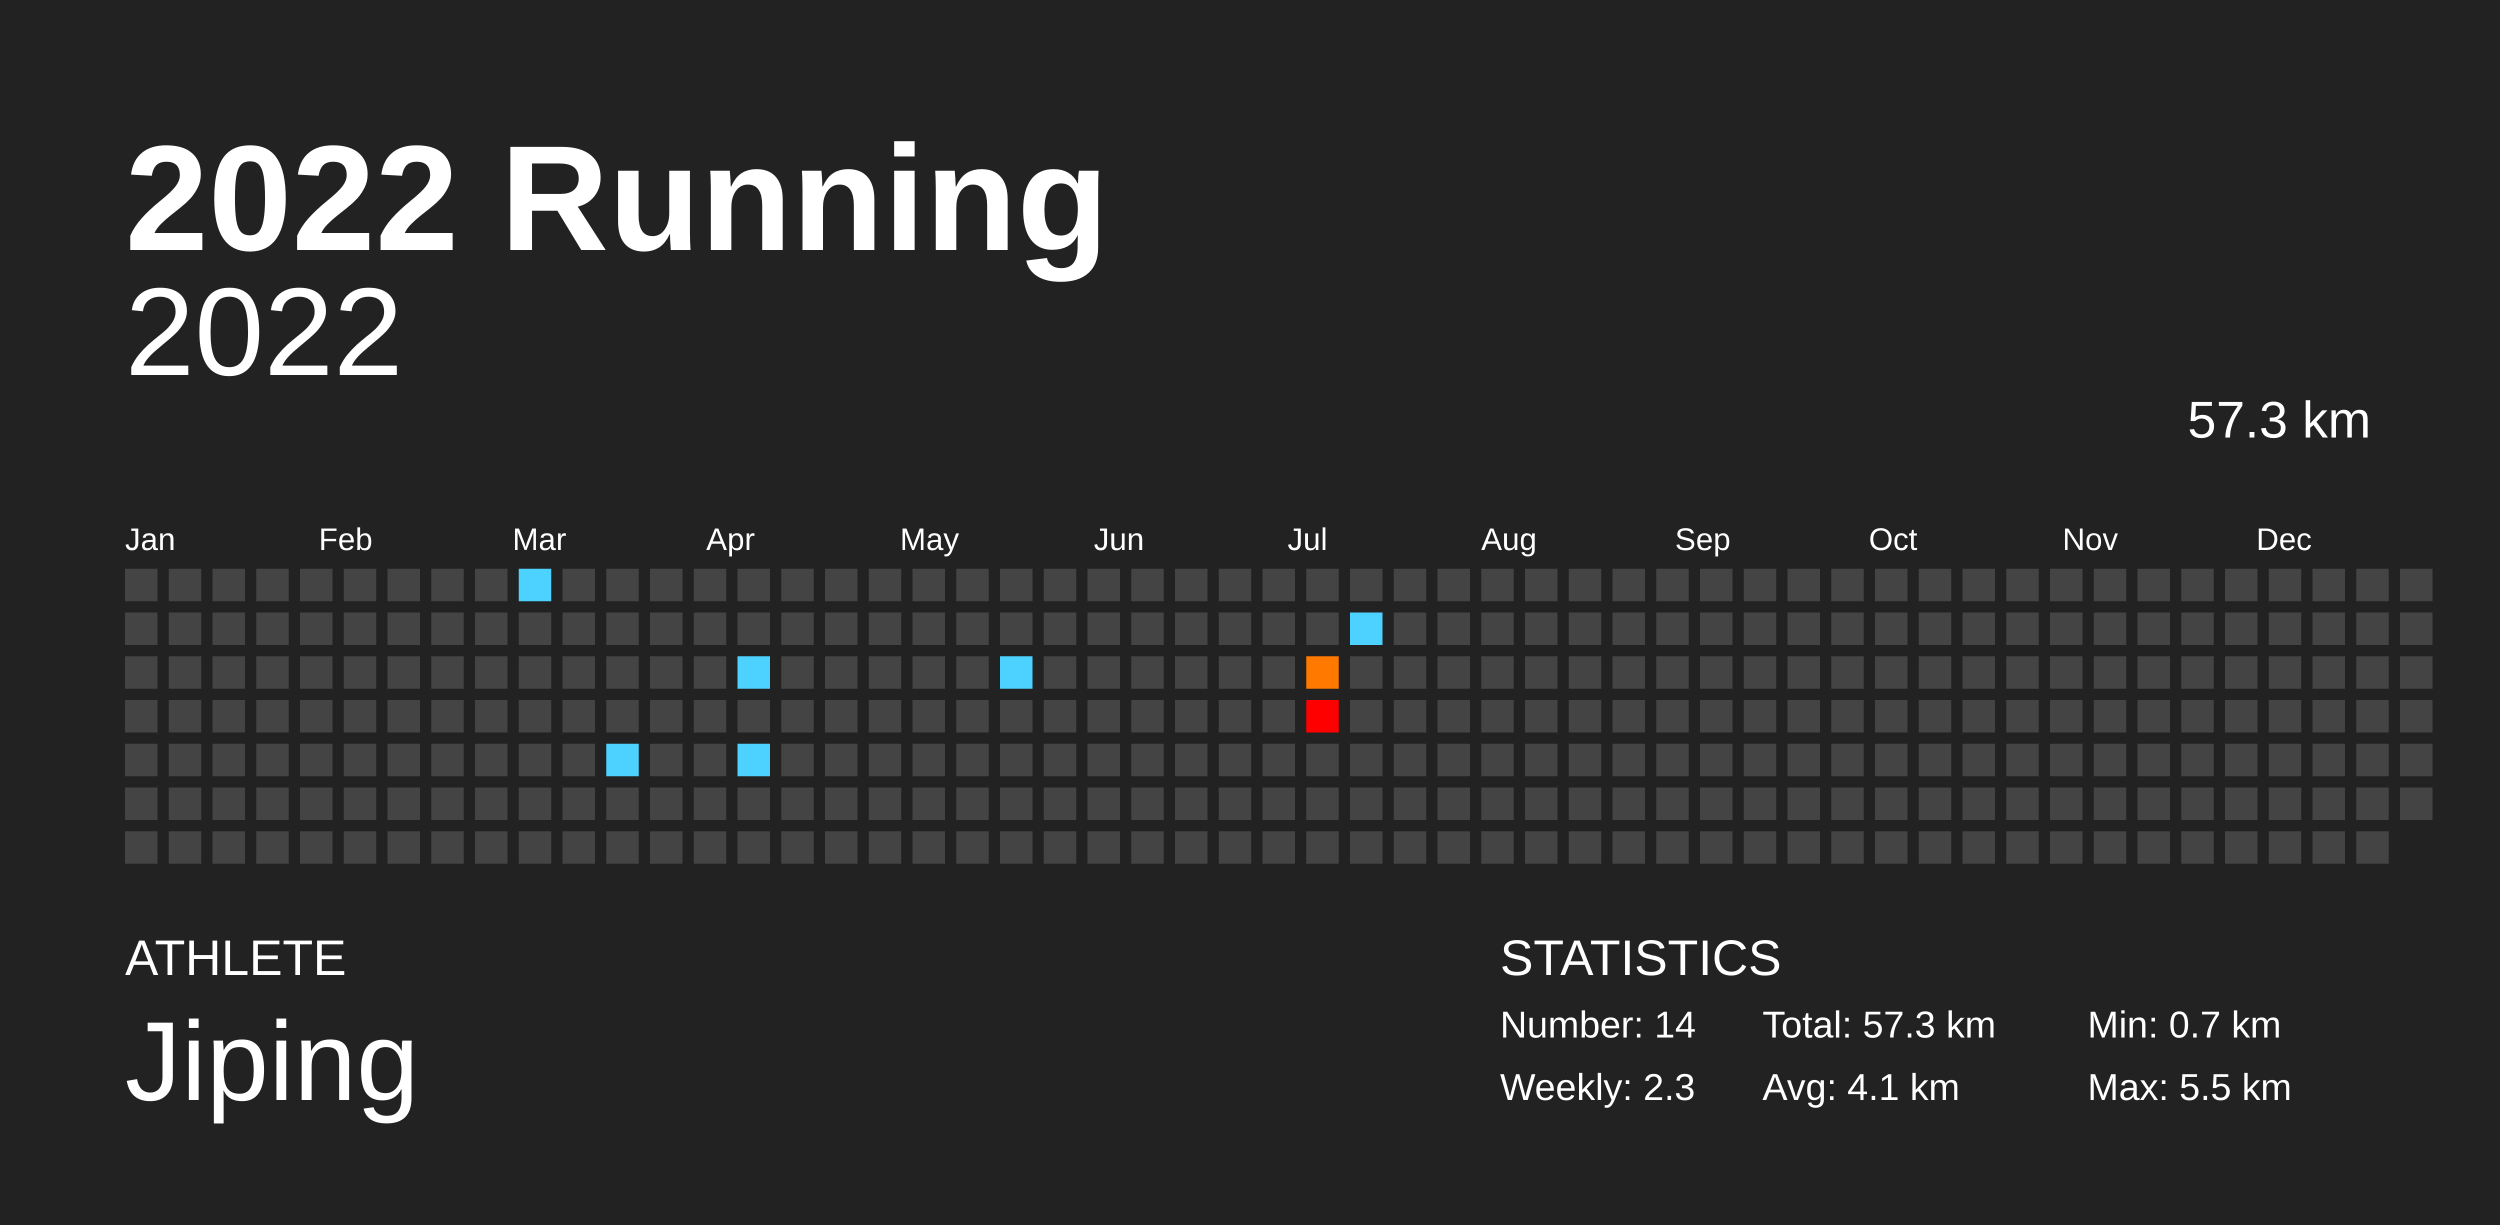
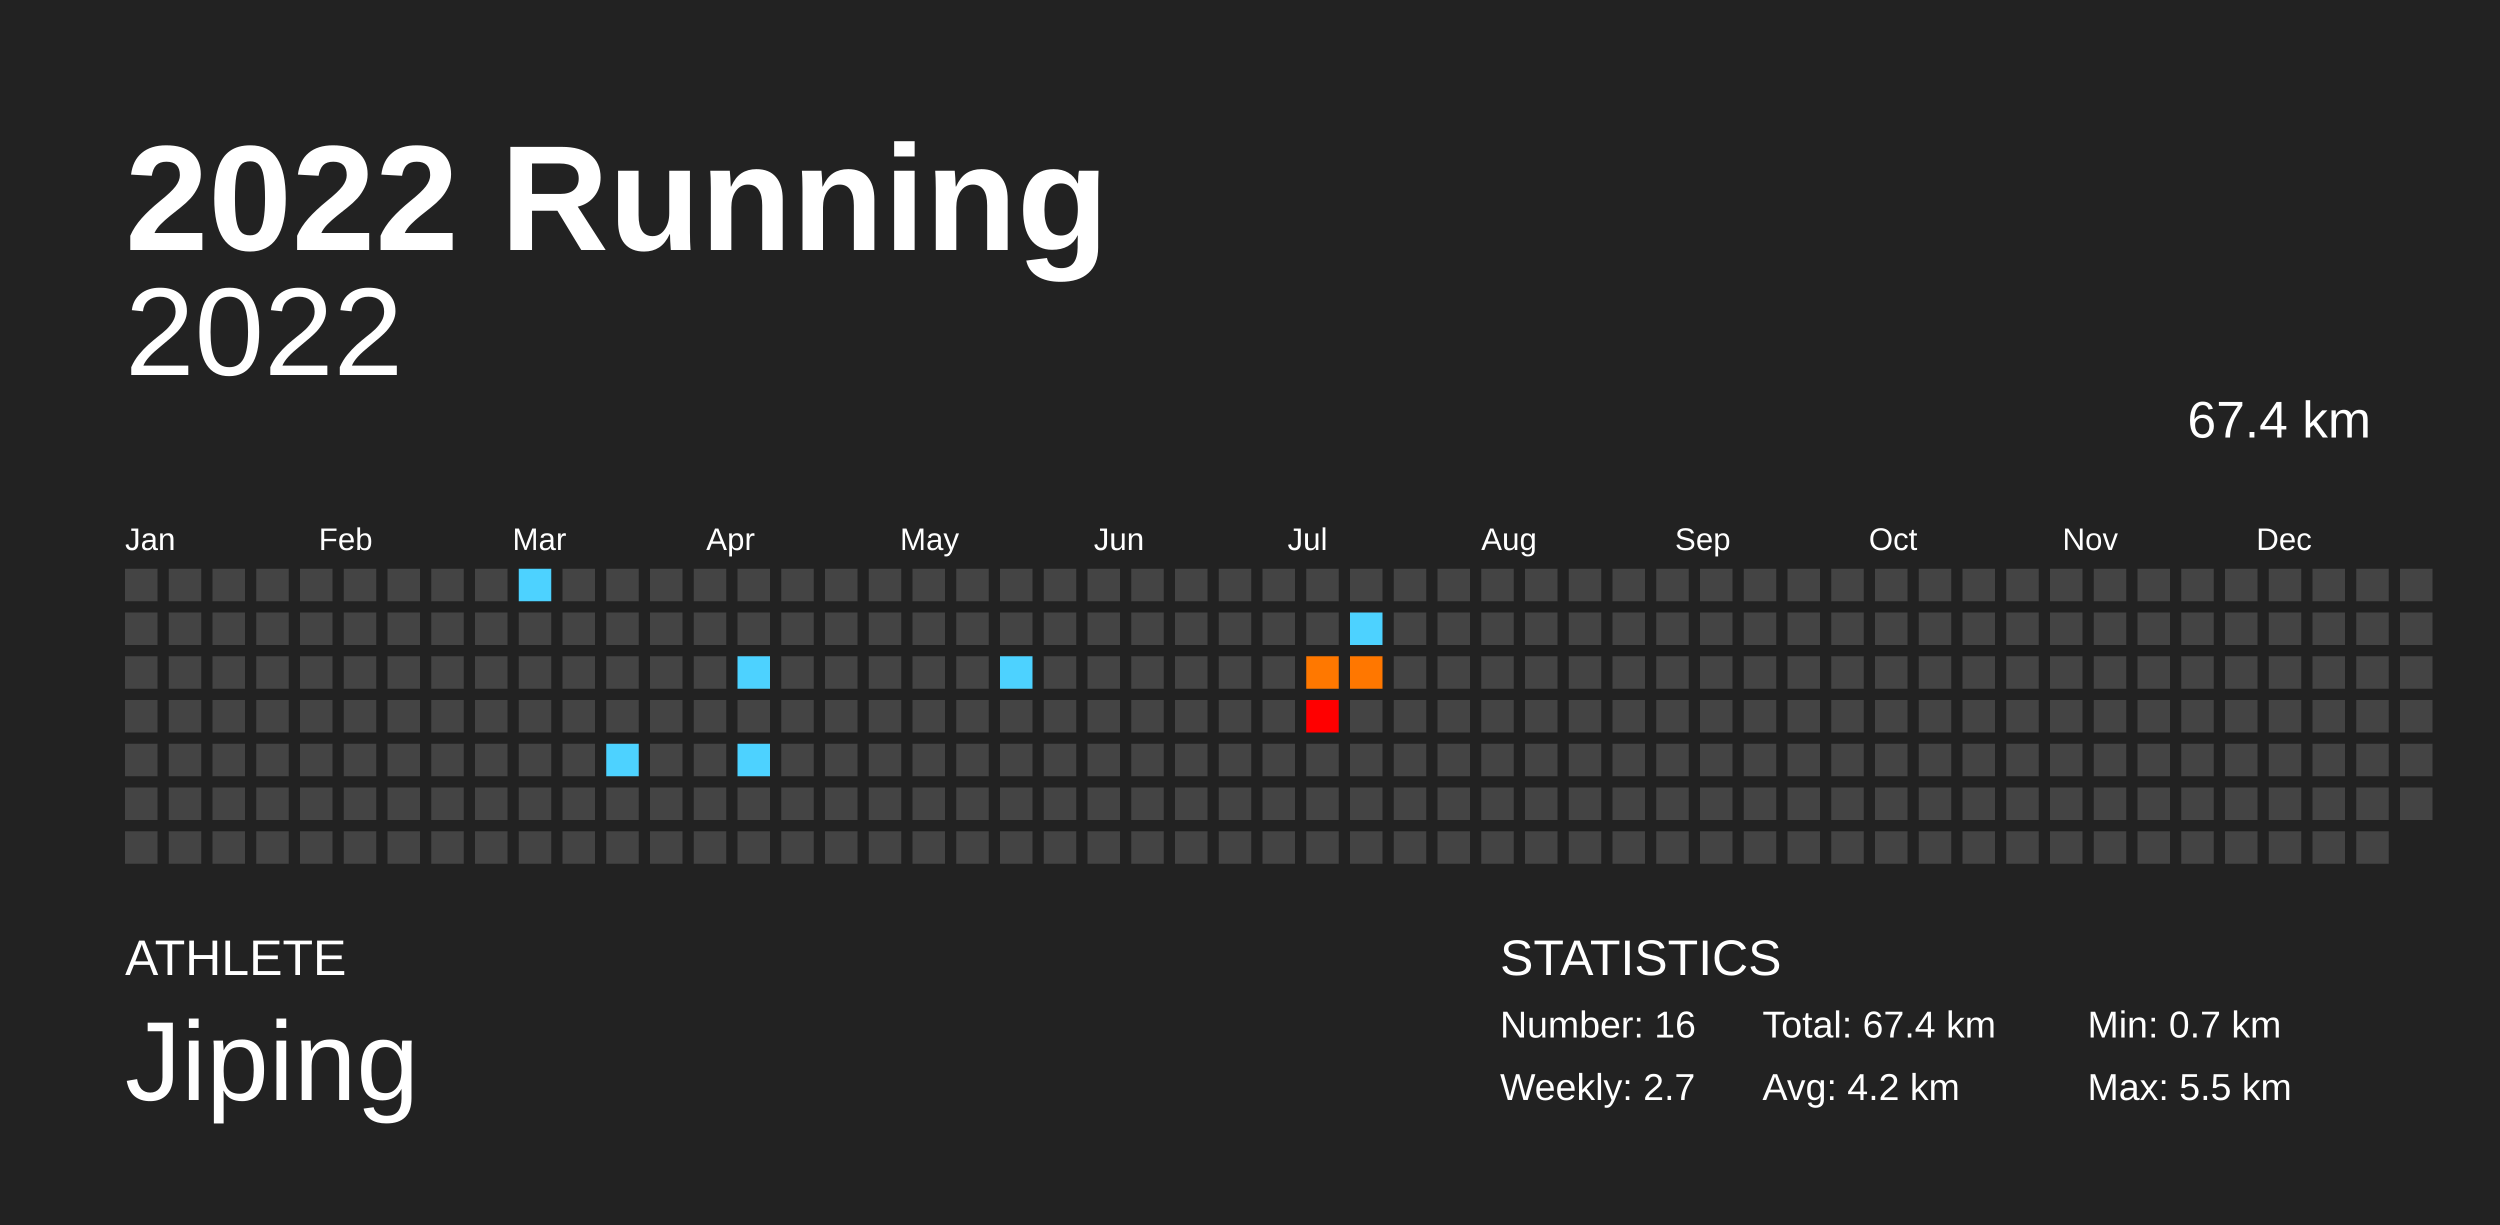
<svg xmlns="http://www.w3.org/2000/svg" baseProfile="full" height="98mm" version="1.1" viewBox="0,0,200,98" width="200mm">
  <defs />
  <rect fill="#222222" height="98" width="200" x="0" y="0" />
  <text fill="#FFFFFF" style="font-size:12px; font-family:Arial; font-weight:bold;" x="10" y="20">2022 Running</text>
  <text fill="#FFFFFF" style="font-size:4px; font-family:Arial" x="10" y="78">ATHLETE</text>
  <text fill="#FFFFFF" style="font-size:9px; font-family:Arial" x="10" y="88">Jiping</text>
  <text fill="#FFFFFF" style="font-size:4px; font-family:Arial" x="120" y="78">STATISTICS</text>
-   <text fill="#FFFFFF" style="font-size:3px; font-family:Arial" x="120" y="83">Number: 14</text>
-   <text fill="#FFFFFF" style="font-size:3px; font-family:Arial" x="120" y="88">Weekly: 2.3</text>
-   <text fill="#FFFFFF" style="font-size:3px; font-family:Arial" x="141" y="83">Total: 57.3 km</text>
-   <text fill="#FFFFFF" style="font-size:3px; font-family:Arial" x="141" y="88">Avg: 4.1 km</text>
+   <text fill="#FFFFFF" style="font-size:3px; font-family:Arial" x="120" y="83">Number: 16</text>
+   <text fill="#FFFFFF" style="font-size:3px; font-family:Arial" x="120" y="88">Weekly: 2.7</text>
+   <text fill="#FFFFFF" style="font-size:3px; font-family:Arial" x="141" y="83">Total: 67.4 km</text>
+   <text fill="#FFFFFF" style="font-size:3px; font-family:Arial" x="141" y="88">Avg: 4.2 km</text>
  <text fill="#FFFFFF" style="font-size:3px; font-family:Arial" x="167" y="83">Min: 0.7 km</text>
  <text fill="#FFFFFF" style="font-size:3px; font-family:Arial" x="167" y="88">Max: 5.5 km</text>
  <text alignment-baseline="hanging" fill="#FFFFFF" style="font-size:10.0px; font-family:Arial;" x="10" y="30">2022</text>
-   <text alignment-baseline="hanging" fill="#FFFFFF" style="font-size:4.125px; font-family:Arial;" x="175" y="35">57.3 km</text>
+   <text alignment-baseline="hanging" fill="#FFFFFF" style="font-size:4.125px; font-family:Arial;" x="175" y="35">67.4 km</text>
  <text fill="#FFFFFF" style="font-size:2.5px; font-family:Arial" x="10.0" y="44">Jan</text>
  <text fill="#FFFFFF" style="font-size:2.5px; font-family:Arial" x="25.5" y="44">Feb</text>
  <text fill="#FFFFFF" style="font-size:2.5px; font-family:Arial" x="41.0" y="44">Mar</text>
  <text fill="#FFFFFF" style="font-size:2.5px; font-family:Arial" x="56.5" y="44">Apr</text>
  <text fill="#FFFFFF" style="font-size:2.5px; font-family:Arial" x="72.0" y="44">May</text>
  <text fill="#FFFFFF" style="font-size:2.5px; font-family:Arial" x="87.5" y="44">Jun</text>
  <text fill="#FFFFFF" style="font-size:2.5px; font-family:Arial" x="103.0" y="44">Jul</text>
  <text fill="#FFFFFF" style="font-size:2.5px; font-family:Arial" x="118.5" y="44">Aug</text>
  <text fill="#FFFFFF" style="font-size:2.5px; font-family:Arial" x="134.0" y="44">Sep</text>
  <text fill="#FFFFFF" style="font-size:2.5px; font-family:Arial" x="149.5" y="44">Oct</text>
  <text fill="#FFFFFF" style="font-size:2.5px; font-family:Arial" x="165.0" y="44">Nov</text>
  <text fill="#FFFFFF" style="font-size:2.5px; font-family:Arial" x="180.5" y="44">Dec</text>
  <rect fill="#444444" height="2.6" width="2.6" x="10.0" y="45.5" />
  <rect fill="#444444" height="2.6" width="2.6" x="10.0" y="49.0" />
  <rect fill="#444444" height="2.6" width="2.6" x="10.0" y="52.5" />
  <rect fill="#444444" height="2.6" width="2.6" x="10.0" y="56.0" />
  <rect fill="#444444" height="2.6" width="2.6" x="10.0" y="59.5" />
  <rect fill="#444444" height="2.6" width="2.6" x="10.0" y="63.0" />
  <rect fill="#444444" height="2.6" width="2.6" x="10.0" y="66.5" />
  <rect fill="#444444" height="2.6" width="2.6" x="13.5" y="45.5" />
  <rect fill="#444444" height="2.6" width="2.6" x="13.5" y="49.0" />
  <rect fill="#444444" height="2.6" width="2.6" x="13.5" y="52.5" />
  <rect fill="#444444" height="2.6" width="2.6" x="13.5" y="56.0" />
  <rect fill="#444444" height="2.6" width="2.6" x="13.5" y="59.5" />
  <rect fill="#444444" height="2.6" width="2.6" x="13.5" y="63.0" />
  <rect fill="#444444" height="2.6" width="2.6" x="13.5" y="66.5" />
  <rect fill="#444444" height="2.6" width="2.6" x="17.0" y="45.5" />
  <rect fill="#444444" height="2.6" width="2.6" x="17.0" y="49.0" />
  <rect fill="#444444" height="2.6" width="2.6" x="17.0" y="52.5" />
  <rect fill="#444444" height="2.6" width="2.6" x="17.0" y="56.0" />
  <rect fill="#444444" height="2.6" width="2.6" x="17.0" y="59.5" />
  <rect fill="#444444" height="2.6" width="2.6" x="17.0" y="63.0" />
  <rect fill="#444444" height="2.6" width="2.6" x="17.0" y="66.5" />
  <rect fill="#444444" height="2.6" width="2.6" x="20.5" y="45.5" />
  <rect fill="#444444" height="2.6" width="2.6" x="20.5" y="49.0" />
  <rect fill="#444444" height="2.6" width="2.6" x="20.5" y="52.5" />
  <rect fill="#444444" height="2.6" width="2.6" x="20.5" y="56.0" />
  <rect fill="#444444" height="2.6" width="2.6" x="20.5" y="59.5" />
  <rect fill="#444444" height="2.6" width="2.6" x="20.5" y="63.0" />
  <rect fill="#444444" height="2.6" width="2.6" x="20.5" y="66.5" />
  <rect fill="#444444" height="2.6" width="2.6" x="24.0" y="45.5" />
  <rect fill="#444444" height="2.6" width="2.6" x="24.0" y="49.0" />
  <rect fill="#444444" height="2.6" width="2.6" x="24.0" y="52.5" />
  <rect fill="#444444" height="2.6" width="2.6" x="24.0" y="56.0" />
  <rect fill="#444444" height="2.6" width="2.6" x="24.0" y="59.5" />
  <rect fill="#444444" height="2.6" width="2.6" x="24.0" y="63.0" />
  <rect fill="#444444" height="2.6" width="2.6" x="24.0" y="66.5" />
  <rect fill="#444444" height="2.6" width="2.6" x="27.5" y="45.5" />
  <rect fill="#444444" height="2.6" width="2.6" x="27.5" y="49.0" />
  <rect fill="#444444" height="2.6" width="2.6" x="27.5" y="52.5" />
  <rect fill="#444444" height="2.6" width="2.6" x="27.5" y="56.0" />
  <rect fill="#444444" height="2.6" width="2.6" x="27.5" y="59.5" />
  <rect fill="#444444" height="2.6" width="2.6" x="27.5" y="63.0" />
  <rect fill="#444444" height="2.6" width="2.6" x="27.5" y="66.5" />
  <rect fill="#444444" height="2.6" width="2.6" x="31.0" y="45.5" />
  <rect fill="#444444" height="2.6" width="2.6" x="31.0" y="49.0" />
  <rect fill="#444444" height="2.6" width="2.6" x="31.0" y="52.5" />
  <rect fill="#444444" height="2.6" width="2.6" x="31.0" y="56.0" />
  <rect fill="#444444" height="2.6" width="2.6" x="31.0" y="59.5" />
  <rect fill="#444444" height="2.6" width="2.6" x="31.0" y="63.0" />
  <rect fill="#444444" height="2.6" width="2.6" x="31.0" y="66.5" />
  <rect fill="#444444" height="2.6" width="2.6" x="34.5" y="45.5" />
  <rect fill="#444444" height="2.6" width="2.6" x="34.5" y="49.0" />
  <rect fill="#444444" height="2.6" width="2.6" x="34.5" y="52.5" />
  <rect fill="#444444" height="2.6" width="2.6" x="34.5" y="56.0" />
  <rect fill="#444444" height="2.6" width="2.6" x="34.5" y="59.5" />
  <rect fill="#444444" height="2.6" width="2.6" x="34.5" y="63.0" />
  <rect fill="#444444" height="2.6" width="2.6" x="34.5" y="66.5" />
  <rect fill="#444444" height="2.6" width="2.6" x="38.0" y="45.5" />
  <rect fill="#444444" height="2.6" width="2.6" x="38.0" y="49.0" />
  <rect fill="#444444" height="2.6" width="2.6" x="38.0" y="52.5" />
  <rect fill="#444444" height="2.6" width="2.6" x="38.0" y="56.0" />
  <rect fill="#444444" height="2.6" width="2.6" x="38.0" y="59.5" />
  <rect fill="#444444" height="2.6" width="2.6" x="38.0" y="63.0" />
  <rect fill="#444444" height="2.6" width="2.6" x="38.0" y="66.5" />
  <rect fill="#4dd2ff" height="2.6" width="2.6" x="41.5" y="45.5" />
  <rect fill="#444444" height="2.6" width="2.6" x="41.5" y="49.0" />
  <rect fill="#444444" height="2.6" width="2.6" x="41.5" y="52.5" />
  <rect fill="#444444" height="2.6" width="2.6" x="41.5" y="56.0" />
  <rect fill="#444444" height="2.6" width="2.6" x="41.5" y="59.5" />
  <rect fill="#444444" height="2.6" width="2.6" x="41.5" y="63.0" />
  <rect fill="#444444" height="2.6" width="2.6" x="41.5" y="66.5" />
  <rect fill="#444444" height="2.6" width="2.6" x="45.0" y="45.5" />
  <rect fill="#444444" height="2.6" width="2.6" x="45.0" y="49.0" />
  <rect fill="#444444" height="2.6" width="2.6" x="45.0" y="52.5" />
  <rect fill="#444444" height="2.6" width="2.6" x="45.0" y="56.0" />
  <rect fill="#444444" height="2.6" width="2.6" x="45.0" y="59.5" />
  <rect fill="#444444" height="2.6" width="2.6" x="45.0" y="63.0" />
  <rect fill="#444444" height="2.6" width="2.6" x="45.0" y="66.5" />
  <rect fill="#444444" height="2.6" width="2.6" x="48.5" y="45.5" />
  <rect fill="#444444" height="2.6" width="2.6" x="48.5" y="49.0" />
  <rect fill="#444444" height="2.6" width="2.6" x="48.5" y="52.5" />
  <rect fill="#444444" height="2.6" width="2.6" x="48.5" y="56.0" />
  <rect fill="#4dd2ff" height="2.6" width="2.6" x="48.5" y="59.5" />
  <rect fill="#444444" height="2.6" width="2.6" x="48.5" y="63.0" />
  <rect fill="#444444" height="2.6" width="2.6" x="48.5" y="66.5" />
  <rect fill="#444444" height="2.6" width="2.6" x="52.0" y="45.5" />
  <rect fill="#444444" height="2.6" width="2.6" x="52.0" y="49.0" />
  <rect fill="#444444" height="2.6" width="2.6" x="52.0" y="52.5" />
  <rect fill="#444444" height="2.6" width="2.6" x="52.0" y="56.0" />
  <rect fill="#444444" height="2.6" width="2.6" x="52.0" y="59.5" />
  <rect fill="#444444" height="2.6" width="2.6" x="52.0" y="63.0" />
  <rect fill="#444444" height="2.6" width="2.6" x="52.0" y="66.5" />
  <rect fill="#444444" height="2.6" width="2.6" x="55.5" y="45.5" />
  <rect fill="#444444" height="2.6" width="2.6" x="55.5" y="49.0" />
  <rect fill="#444444" height="2.6" width="2.6" x="55.5" y="52.5" />
  <rect fill="#444444" height="2.6" width="2.6" x="55.5" y="56.0" />
  <rect fill="#444444" height="2.6" width="2.6" x="55.5" y="59.5" />
  <rect fill="#444444" height="2.6" width="2.6" x="55.5" y="63.0" />
  <rect fill="#444444" height="2.6" width="2.6" x="55.5" y="66.5" />
  <rect fill="#444444" height="2.6" width="2.6" x="59.0" y="45.5" />
  <rect fill="#444444" height="2.6" width="2.6" x="59.0" y="49.0" />
  <rect fill="#4dd2ff" height="2.6" width="2.6" x="59.0" y="52.5" />
  <rect fill="#444444" height="2.6" width="2.6" x="59.0" y="56.0" />
  <rect fill="#4dd2ff" height="2.6" width="2.6" x="59.0" y="59.5" />
  <rect fill="#444444" height="2.6" width="2.6" x="59.0" y="63.0" />
  <rect fill="#444444" height="2.6" width="2.6" x="59.0" y="66.5" />
  <rect fill="#444444" height="2.6" width="2.6" x="62.5" y="45.5" />
  <rect fill="#444444" height="2.6" width="2.6" x="62.5" y="49.0" />
  <rect fill="#444444" height="2.6" width="2.6" x="62.5" y="52.5" />
  <rect fill="#444444" height="2.6" width="2.6" x="62.5" y="56.0" />
  <rect fill="#444444" height="2.6" width="2.6" x="62.5" y="59.5" />
  <rect fill="#444444" height="2.6" width="2.6" x="62.5" y="63.0" />
  <rect fill="#444444" height="2.6" width="2.6" x="62.5" y="66.5" />
  <rect fill="#444444" height="2.6" width="2.6" x="66.0" y="45.5" />
  <rect fill="#444444" height="2.6" width="2.6" x="66.0" y="49.0" />
  <rect fill="#444444" height="2.6" width="2.6" x="66.0" y="52.5" />
  <rect fill="#444444" height="2.6" width="2.6" x="66.0" y="56.0" />
  <rect fill="#444444" height="2.6" width="2.6" x="66.0" y="59.5" />
  <rect fill="#444444" height="2.6" width="2.6" x="66.0" y="63.0" />
  <rect fill="#444444" height="2.6" width="2.6" x="66.0" y="66.5" />
  <rect fill="#444444" height="2.6" width="2.6" x="69.5" y="45.5" />
  <rect fill="#444444" height="2.6" width="2.6" x="69.5" y="49.0" />
  <rect fill="#444444" height="2.6" width="2.6" x="69.5" y="52.5" />
  <rect fill="#444444" height="2.6" width="2.6" x="69.5" y="56.0" />
  <rect fill="#444444" height="2.6" width="2.6" x="69.5" y="59.5" />
  <rect fill="#444444" height="2.6" width="2.6" x="69.5" y="63.0" />
  <rect fill="#444444" height="2.6" width="2.6" x="69.5" y="66.5" />
  <rect fill="#444444" height="2.6" width="2.6" x="73.0" y="45.5" />
  <rect fill="#444444" height="2.6" width="2.6" x="73.0" y="49.0" />
  <rect fill="#444444" height="2.6" width="2.6" x="73.0" y="52.5" />
  <rect fill="#444444" height="2.6" width="2.6" x="73.0" y="56.0" />
  <rect fill="#444444" height="2.6" width="2.6" x="73.0" y="59.5" />
  <rect fill="#444444" height="2.6" width="2.6" x="73.0" y="63.0" />
  <rect fill="#444444" height="2.6" width="2.6" x="73.0" y="66.5" />
  <rect fill="#444444" height="2.6" width="2.6" x="76.5" y="45.5" />
  <rect fill="#444444" height="2.6" width="2.6" x="76.5" y="49.0" />
  <rect fill="#444444" height="2.6" width="2.6" x="76.5" y="52.5" />
  <rect fill="#444444" height="2.6" width="2.6" x="76.5" y="56.0" />
  <rect fill="#444444" height="2.6" width="2.6" x="76.5" y="59.5" />
  <rect fill="#444444" height="2.6" width="2.6" x="76.5" y="63.0" />
  <rect fill="#444444" height="2.6" width="2.6" x="76.5" y="66.5" />
  <rect fill="#444444" height="2.6" width="2.6" x="80.0" y="45.5" />
  <rect fill="#444444" height="2.6" width="2.6" x="80.0" y="49.0" />
  <rect fill="#4dd2ff" height="2.6" width="2.6" x="80.0" y="52.5" />
  <rect fill="#444444" height="2.6" width="2.6" x="80.0" y="56.0" />
  <rect fill="#444444" height="2.6" width="2.6" x="80.0" y="59.5" />
  <rect fill="#444444" height="2.6" width="2.6" x="80.0" y="63.0" />
  <rect fill="#444444" height="2.6" width="2.6" x="80.0" y="66.5" />
  <rect fill="#444444" height="2.6" width="2.6" x="83.5" y="45.5" />
  <rect fill="#444444" height="2.6" width="2.6" x="83.5" y="49.0" />
  <rect fill="#444444" height="2.6" width="2.6" x="83.5" y="52.5" />
  <rect fill="#444444" height="2.6" width="2.6" x="83.5" y="56.0" />
  <rect fill="#444444" height="2.6" width="2.6" x="83.5" y="59.5" />
  <rect fill="#444444" height="2.6" width="2.6" x="83.5" y="63.0" />
  <rect fill="#444444" height="2.6" width="2.6" x="83.5" y="66.5" />
  <rect fill="#444444" height="2.6" width="2.6" x="87.0" y="45.5" />
  <rect fill="#444444" height="2.6" width="2.6" x="87.0" y="49.0" />
  <rect fill="#444444" height="2.6" width="2.6" x="87.0" y="52.5" />
  <rect fill="#444444" height="2.6" width="2.6" x="87.0" y="56.0" />
  <rect fill="#444444" height="2.6" width="2.6" x="87.0" y="59.5" />
  <rect fill="#444444" height="2.6" width="2.6" x="87.0" y="63.0" />
  <rect fill="#444444" height="2.6" width="2.6" x="87.0" y="66.5" />
  <rect fill="#444444" height="2.6" width="2.6" x="90.5" y="45.5" />
  <rect fill="#444444" height="2.6" width="2.6" x="90.5" y="49.0" />
  <rect fill="#444444" height="2.6" width="2.6" x="90.5" y="52.5" />
  <rect fill="#444444" height="2.6" width="2.6" x="90.5" y="56.0" />
  <rect fill="#444444" height="2.6" width="2.6" x="90.5" y="59.5" />
  <rect fill="#444444" height="2.6" width="2.6" x="90.5" y="63.0" />
  <rect fill="#444444" height="2.6" width="2.6" x="90.5" y="66.5" />
  <rect fill="#444444" height="2.6" width="2.6" x="94.0" y="45.5" />
  <rect fill="#444444" height="2.6" width="2.6" x="94.0" y="49.0" />
  <rect fill="#444444" height="2.6" width="2.6" x="94.0" y="52.5" />
  <rect fill="#444444" height="2.6" width="2.6" x="94.0" y="56.0" />
  <rect fill="#444444" height="2.6" width="2.6" x="94.0" y="59.5" />
  <rect fill="#444444" height="2.6" width="2.6" x="94.0" y="63.0" />
  <rect fill="#444444" height="2.6" width="2.6" x="94.0" y="66.5" />
  <rect fill="#444444" height="2.6" width="2.6" x="97.5" y="45.5" />
  <rect fill="#444444" height="2.6" width="2.6" x="97.5" y="49.0" />
  <rect fill="#444444" height="2.6" width="2.6" x="97.5" y="52.5" />
  <rect fill="#444444" height="2.6" width="2.6" x="97.5" y="56.0" />
  <rect fill="#444444" height="2.6" width="2.6" x="97.5" y="59.5" />
  <rect fill="#444444" height="2.6" width="2.6" x="97.5" y="63.0" />
  <rect fill="#444444" height="2.6" width="2.6" x="97.5" y="66.5" />
  <rect fill="#444444" height="2.6" width="2.6" x="101.0" y="45.5" />
  <rect fill="#444444" height="2.6" width="2.6" x="101.0" y="49.0" />
  <rect fill="#444444" height="2.6" width="2.6" x="101.0" y="52.5" />
  <rect fill="#444444" height="2.6" width="2.6" x="101.0" y="56.0" />
  <rect fill="#444444" height="2.6" width="2.6" x="101.0" y="59.5" />
  <rect fill="#444444" height="2.6" width="2.6" x="101.0" y="63.0" />
  <rect fill="#444444" height="2.6" width="2.6" x="101.0" y="66.5" />
  <rect fill="#444444" height="2.6" width="2.6" x="104.5" y="45.5" />
  <rect fill="#444444" height="2.6" width="2.6" x="104.5" y="49.0" />
  <rect fill="#ff7800" height="2.6" width="2.6" x="104.5" y="52.5" />
  <rect fill="#ff0000" height="2.6" width="2.6" x="104.5" y="56.0" />
  <rect fill="#444444" height="2.6" width="2.6" x="104.5" y="59.5" />
  <rect fill="#444444" height="2.6" width="2.6" x="104.5" y="63.0" />
  <rect fill="#444444" height="2.6" width="2.6" x="104.5" y="66.5" />
  <rect fill="#444444" height="2.6" width="2.6" x="108.0" y="45.5" />
  <rect fill="#4dd2ff" height="2.6" width="2.6" x="108.0" y="49.0" />
-   <rect fill="#444444" height="2.6" width="2.6" x="108.0" y="52.5" />
+   <rect fill="#ff7700" height="2.6" width="2.6" x="108.0" y="52.5" />
  <rect fill="#444444" height="2.6" width="2.6" x="108.0" y="56.0" />
  <rect fill="#444444" height="2.6" width="2.6" x="108.0" y="59.5" />
  <rect fill="#444444" height="2.6" width="2.6" x="108.0" y="63.0" />
  <rect fill="#444444" height="2.6" width="2.6" x="108.0" y="66.5" />
  <rect fill="#444444" height="2.6" width="2.6" x="111.5" y="45.5" />
  <rect fill="#444444" height="2.6" width="2.6" x="111.5" y="49.0" />
  <rect fill="#444444" height="2.6" width="2.6" x="111.5" y="52.5" />
  <rect fill="#444444" height="2.6" width="2.6" x="111.5" y="56.0" />
  <rect fill="#444444" height="2.6" width="2.6" x="111.5" y="59.5" />
  <rect fill="#444444" height="2.6" width="2.6" x="111.5" y="63.0" />
  <rect fill="#444444" height="2.6" width="2.6" x="111.5" y="66.5" />
  <rect fill="#444444" height="2.6" width="2.6" x="115.0" y="45.5" />
  <rect fill="#444444" height="2.6" width="2.6" x="115.0" y="49.0" />
  <rect fill="#444444" height="2.6" width="2.6" x="115.0" y="52.5" />
  <rect fill="#444444" height="2.6" width="2.6" x="115.0" y="56.0" />
  <rect fill="#444444" height="2.6" width="2.6" x="115.0" y="59.5" />
  <rect fill="#444444" height="2.6" width="2.6" x="115.0" y="63.0" />
  <rect fill="#444444" height="2.6" width="2.6" x="115.0" y="66.5" />
  <rect fill="#444444" height="2.6" width="2.6" x="118.5" y="45.5" />
  <rect fill="#444444" height="2.6" width="2.6" x="118.5" y="49.0" />
  <rect fill="#444444" height="2.6" width="2.6" x="118.5" y="52.5" />
  <rect fill="#444444" height="2.6" width="2.6" x="118.5" y="56.0" />
  <rect fill="#444444" height="2.6" width="2.6" x="118.5" y="59.5" />
  <rect fill="#444444" height="2.6" width="2.6" x="118.5" y="63.0" />
  <rect fill="#444444" height="2.6" width="2.6" x="118.5" y="66.5" />
  <rect fill="#444444" height="2.6" width="2.6" x="122.0" y="45.5" />
  <rect fill="#444444" height="2.6" width="2.6" x="122.0" y="49.0" />
  <rect fill="#444444" height="2.6" width="2.6" x="122.0" y="52.5" />
  <rect fill="#444444" height="2.6" width="2.6" x="122.0" y="56.0" />
  <rect fill="#444444" height="2.6" width="2.6" x="122.0" y="59.5" />
  <rect fill="#444444" height="2.6" width="2.6" x="122.0" y="63.0" />
  <rect fill="#444444" height="2.6" width="2.6" x="122.0" y="66.5" />
  <rect fill="#444444" height="2.6" width="2.6" x="125.5" y="45.5" />
  <rect fill="#444444" height="2.6" width="2.6" x="125.5" y="49.0" />
  <rect fill="#444444" height="2.6" width="2.6" x="125.5" y="52.5" />
  <rect fill="#444444" height="2.6" width="2.6" x="125.5" y="56.0" />
  <rect fill="#444444" height="2.6" width="2.6" x="125.5" y="59.5" />
  <rect fill="#444444" height="2.6" width="2.6" x="125.5" y="63.0" />
  <rect fill="#444444" height="2.6" width="2.6" x="125.5" y="66.5" />
  <rect fill="#444444" height="2.6" width="2.6" x="129.0" y="45.5" />
  <rect fill="#444444" height="2.6" width="2.6" x="129.0" y="49.0" />
  <rect fill="#444444" height="2.6" width="2.6" x="129.0" y="52.5" />
  <rect fill="#444444" height="2.6" width="2.6" x="129.0" y="56.0" />
  <rect fill="#444444" height="2.6" width="2.6" x="129.0" y="59.5" />
  <rect fill="#444444" height="2.6" width="2.6" x="129.0" y="63.0" />
  <rect fill="#444444" height="2.6" width="2.6" x="129.0" y="66.5" />
  <rect fill="#444444" height="2.6" width="2.6" x="132.5" y="45.5" />
  <rect fill="#444444" height="2.6" width="2.6" x="132.5" y="49.0" />
  <rect fill="#444444" height="2.6" width="2.6" x="132.5" y="52.5" />
  <rect fill="#444444" height="2.6" width="2.6" x="132.5" y="56.0" />
  <rect fill="#444444" height="2.6" width="2.6" x="132.5" y="59.5" />
  <rect fill="#444444" height="2.6" width="2.6" x="132.5" y="63.0" />
  <rect fill="#444444" height="2.6" width="2.6" x="132.5" y="66.5" />
  <rect fill="#444444" height="2.6" width="2.6" x="136.0" y="45.5" />
  <rect fill="#444444" height="2.6" width="2.6" x="136.0" y="49.0" />
  <rect fill="#444444" height="2.6" width="2.6" x="136.0" y="52.5" />
  <rect fill="#444444" height="2.6" width="2.6" x="136.0" y="56.0" />
  <rect fill="#444444" height="2.6" width="2.6" x="136.0" y="59.5" />
  <rect fill="#444444" height="2.6" width="2.6" x="136.0" y="63.0" />
  <rect fill="#444444" height="2.6" width="2.6" x="136.0" y="66.5" />
  <rect fill="#444444" height="2.6" width="2.6" x="139.5" y="45.5" />
  <rect fill="#444444" height="2.6" width="2.6" x="139.5" y="49.0" />
  <rect fill="#444444" height="2.6" width="2.6" x="139.5" y="52.5" />
  <rect fill="#444444" height="2.6" width="2.6" x="139.5" y="56.0" />
  <rect fill="#444444" height="2.6" width="2.6" x="139.5" y="59.5" />
  <rect fill="#444444" height="2.6" width="2.6" x="139.5" y="63.0" />
  <rect fill="#444444" height="2.6" width="2.6" x="139.5" y="66.5" />
  <rect fill="#444444" height="2.6" width="2.6" x="143.0" y="45.5" />
  <rect fill="#444444" height="2.6" width="2.6" x="143.0" y="49.0" />
  <rect fill="#444444" height="2.6" width="2.6" x="143.0" y="52.5" />
  <rect fill="#444444" height="2.6" width="2.6" x="143.0" y="56.0" />
  <rect fill="#444444" height="2.6" width="2.6" x="143.0" y="59.5" />
  <rect fill="#444444" height="2.6" width="2.6" x="143.0" y="63.0" />
  <rect fill="#444444" height="2.6" width="2.6" x="143.0" y="66.5" />
  <rect fill="#444444" height="2.6" width="2.6" x="146.5" y="45.5" />
  <rect fill="#444444" height="2.6" width="2.6" x="146.5" y="49.0" />
  <rect fill="#444444" height="2.6" width="2.6" x="146.5" y="52.5" />
  <rect fill="#444444" height="2.6" width="2.6" x="146.5" y="56.0" />
  <rect fill="#444444" height="2.6" width="2.6" x="146.5" y="59.5" />
  <rect fill="#444444" height="2.6" width="2.6" x="146.5" y="63.0" />
  <rect fill="#444444" height="2.6" width="2.6" x="146.5" y="66.5" />
  <rect fill="#444444" height="2.6" width="2.6" x="150.0" y="45.5" />
  <rect fill="#444444" height="2.6" width="2.6" x="150.0" y="49.0" />
  <rect fill="#444444" height="2.6" width="2.6" x="150.0" y="52.5" />
  <rect fill="#444444" height="2.6" width="2.6" x="150.0" y="56.0" />
  <rect fill="#444444" height="2.6" width="2.6" x="150.0" y="59.5" />
  <rect fill="#444444" height="2.6" width="2.6" x="150.0" y="63.0" />
  <rect fill="#444444" height="2.6" width="2.6" x="150.0" y="66.5" />
  <rect fill="#444444" height="2.6" width="2.6" x="153.5" y="45.5" />
  <rect fill="#444444" height="2.6" width="2.6" x="153.5" y="49.0" />
  <rect fill="#444444" height="2.6" width="2.6" x="153.5" y="52.5" />
  <rect fill="#444444" height="2.6" width="2.6" x="153.5" y="56.0" />
  <rect fill="#444444" height="2.6" width="2.6" x="153.5" y="59.5" />
  <rect fill="#444444" height="2.6" width="2.6" x="153.5" y="63.0" />
  <rect fill="#444444" height="2.6" width="2.6" x="153.5" y="66.5" />
  <rect fill="#444444" height="2.6" width="2.6" x="157.0" y="45.5" />
  <rect fill="#444444" height="2.6" width="2.6" x="157.0" y="49.0" />
  <rect fill="#444444" height="2.6" width="2.6" x="157.0" y="52.5" />
  <rect fill="#444444" height="2.6" width="2.6" x="157.0" y="56.0" />
  <rect fill="#444444" height="2.6" width="2.6" x="157.0" y="59.5" />
  <rect fill="#444444" height="2.6" width="2.6" x="157.0" y="63.0" />
  <rect fill="#444444" height="2.6" width="2.6" x="157.0" y="66.5" />
  <rect fill="#444444" height="2.6" width="2.6" x="160.5" y="45.5" />
  <rect fill="#444444" height="2.6" width="2.6" x="160.5" y="49.0" />
  <rect fill="#444444" height="2.6" width="2.6" x="160.5" y="52.5" />
  <rect fill="#444444" height="2.6" width="2.6" x="160.5" y="56.0" />
  <rect fill="#444444" height="2.6" width="2.6" x="160.5" y="59.5" />
  <rect fill="#444444" height="2.6" width="2.6" x="160.5" y="63.0" />
  <rect fill="#444444" height="2.6" width="2.6" x="160.5" y="66.5" />
  <rect fill="#444444" height="2.6" width="2.6" x="164.0" y="45.5" />
  <rect fill="#444444" height="2.6" width="2.6" x="164.0" y="49.0" />
  <rect fill="#444444" height="2.6" width="2.6" x="164.0" y="52.5" />
  <rect fill="#444444" height="2.6" width="2.6" x="164.0" y="56.0" />
  <rect fill="#444444" height="2.6" width="2.6" x="164.0" y="59.5" />
  <rect fill="#444444" height="2.6" width="2.6" x="164.0" y="63.0" />
  <rect fill="#444444" height="2.6" width="2.6" x="164.0" y="66.5" />
  <rect fill="#444444" height="2.6" width="2.6" x="167.5" y="45.5" />
  <rect fill="#444444" height="2.6" width="2.6" x="167.5" y="49.0" />
  <rect fill="#444444" height="2.6" width="2.6" x="167.5" y="52.5" />
  <rect fill="#444444" height="2.6" width="2.6" x="167.5" y="56.0" />
  <rect fill="#444444" height="2.6" width="2.6" x="167.5" y="59.5" />
  <rect fill="#444444" height="2.6" width="2.6" x="167.5" y="63.0" />
  <rect fill="#444444" height="2.6" width="2.6" x="167.5" y="66.5" />
  <rect fill="#444444" height="2.6" width="2.6" x="171.0" y="45.5" />
  <rect fill="#444444" height="2.6" width="2.6" x="171.0" y="49.0" />
  <rect fill="#444444" height="2.6" width="2.6" x="171.0" y="52.5" />
  <rect fill="#444444" height="2.6" width="2.6" x="171.0" y="56.0" />
  <rect fill="#444444" height="2.6" width="2.6" x="171.0" y="59.5" />
  <rect fill="#444444" height="2.6" width="2.6" x="171.0" y="63.0" />
  <rect fill="#444444" height="2.6" width="2.6" x="171.0" y="66.5" />
  <rect fill="#444444" height="2.6" width="2.6" x="174.5" y="45.5" />
  <rect fill="#444444" height="2.6" width="2.6" x="174.5" y="49.0" />
  <rect fill="#444444" height="2.6" width="2.6" x="174.5" y="52.5" />
  <rect fill="#444444" height="2.6" width="2.6" x="174.5" y="56.0" />
  <rect fill="#444444" height="2.6" width="2.6" x="174.5" y="59.5" />
  <rect fill="#444444" height="2.6" width="2.6" x="174.5" y="63.0" />
  <rect fill="#444444" height="2.6" width="2.6" x="174.5" y="66.5" />
  <rect fill="#444444" height="2.6" width="2.6" x="178.0" y="45.5" />
  <rect fill="#444444" height="2.6" width="2.6" x="178.0" y="49.0" />
  <rect fill="#444444" height="2.6" width="2.6" x="178.0" y="52.5" />
  <rect fill="#444444" height="2.6" width="2.6" x="178.0" y="56.0" />
  <rect fill="#444444" height="2.6" width="2.6" x="178.0" y="59.5" />
  <rect fill="#444444" height="2.6" width="2.6" x="178.0" y="63.0" />
  <rect fill="#444444" height="2.6" width="2.6" x="178.0" y="66.5" />
  <rect fill="#444444" height="2.6" width="2.6" x="181.5" y="45.5" />
  <rect fill="#444444" height="2.6" width="2.6" x="181.5" y="49.0" />
  <rect fill="#444444" height="2.6" width="2.6" x="181.5" y="52.5" />
  <rect fill="#444444" height="2.6" width="2.6" x="181.5" y="56.0" />
  <rect fill="#444444" height="2.6" width="2.6" x="181.5" y="59.5" />
  <rect fill="#444444" height="2.6" width="2.6" x="181.5" y="63.0" />
  <rect fill="#444444" height="2.6" width="2.6" x="181.5" y="66.5" />
  <rect fill="#444444" height="2.6" width="2.6" x="185.0" y="45.5" />
  <rect fill="#444444" height="2.6" width="2.6" x="185.0" y="49.0" />
  <rect fill="#444444" height="2.6" width="2.6" x="185.0" y="52.5" />
  <rect fill="#444444" height="2.6" width="2.6" x="185.0" y="56.0" />
  <rect fill="#444444" height="2.6" width="2.6" x="185.0" y="59.5" />
  <rect fill="#444444" height="2.6" width="2.6" x="185.0" y="63.0" />
  <rect fill="#444444" height="2.6" width="2.6" x="185.0" y="66.5" />
  <rect fill="#444444" height="2.6" width="2.6" x="188.5" y="45.5" />
  <rect fill="#444444" height="2.6" width="2.6" x="188.5" y="49.0" />
  <rect fill="#444444" height="2.6" width="2.6" x="188.5" y="52.5" />
  <rect fill="#444444" height="2.6" width="2.6" x="188.5" y="56.0" />
  <rect fill="#444444" height="2.6" width="2.6" x="188.5" y="59.5" />
  <rect fill="#444444" height="2.6" width="2.6" x="188.5" y="63.0" />
  <rect fill="#444444" height="2.6" width="2.6" x="188.5" y="66.5" />
  <rect fill="#444444" height="2.6" width="2.6" x="192.0" y="45.5" />
  <rect fill="#444444" height="2.6" width="2.6" x="192.0" y="49.0" />
  <rect fill="#444444" height="2.6" width="2.6" x="192.0" y="52.5" />
  <rect fill="#444444" height="2.6" width="2.6" x="192.0" y="56.0" />
  <rect fill="#444444" height="2.6" width="2.6" x="192.0" y="59.5" />
  <rect fill="#444444" height="2.6" width="2.6" x="192.0" y="63.0" />
</svg>
